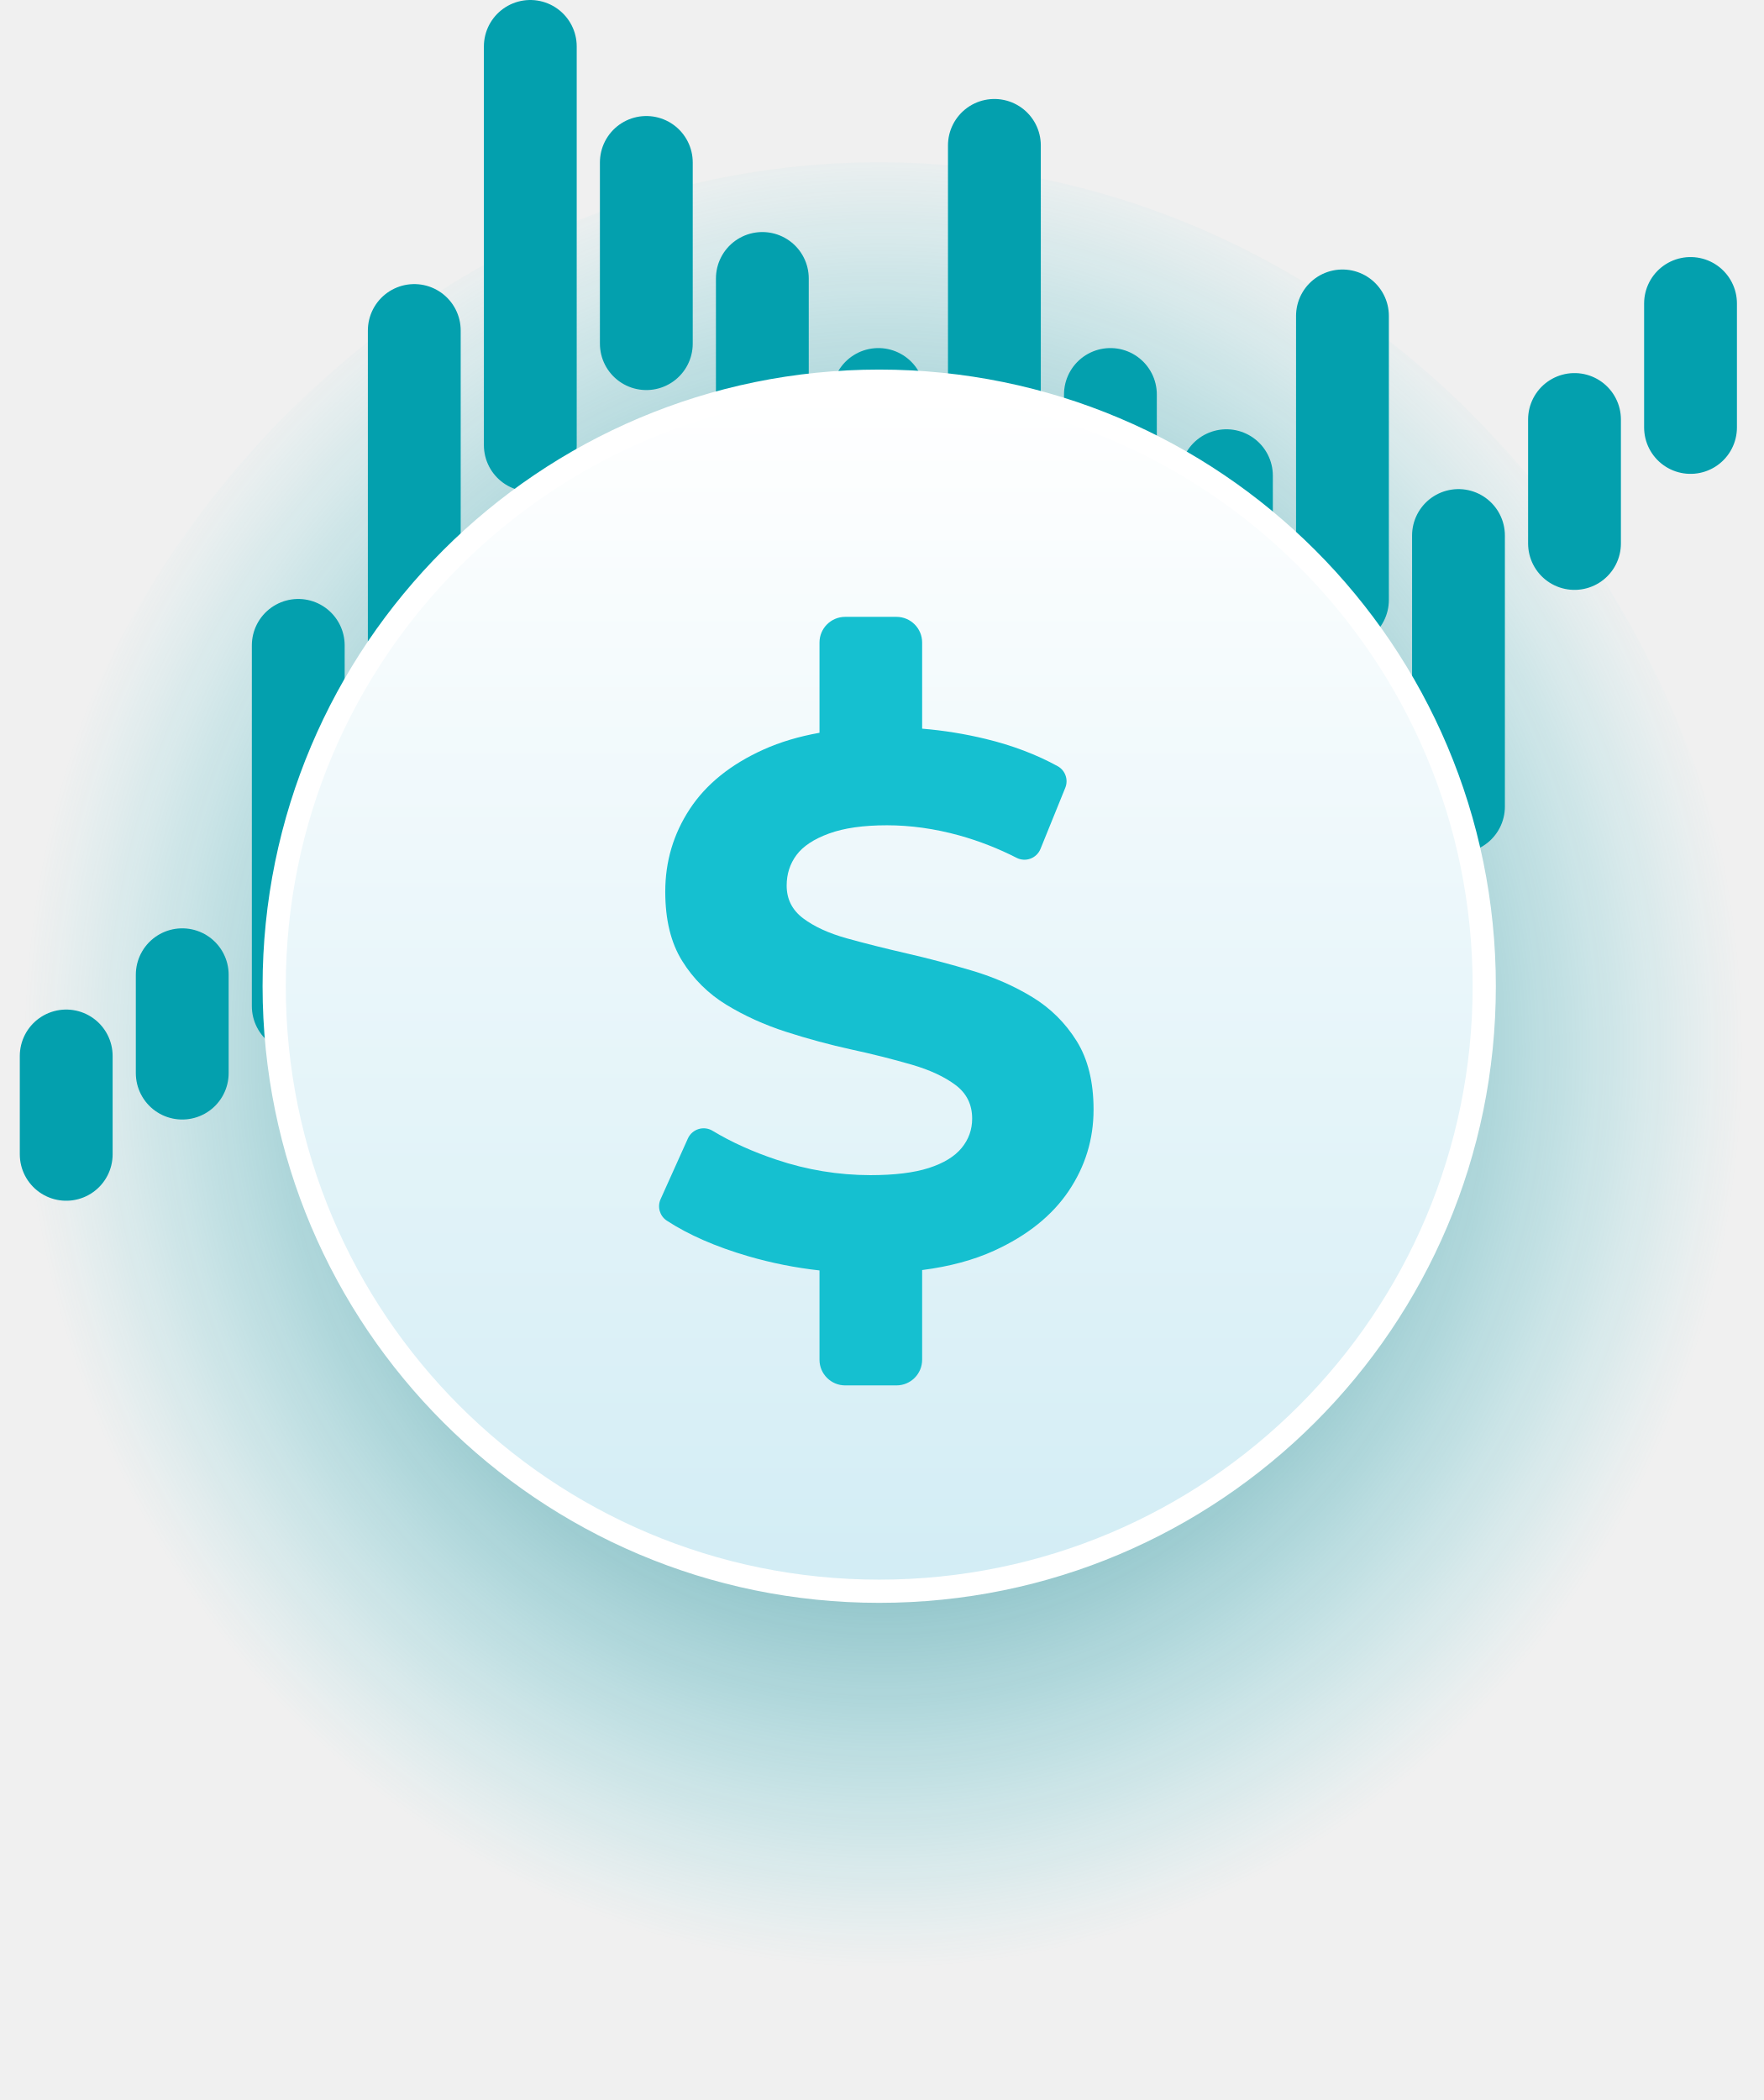
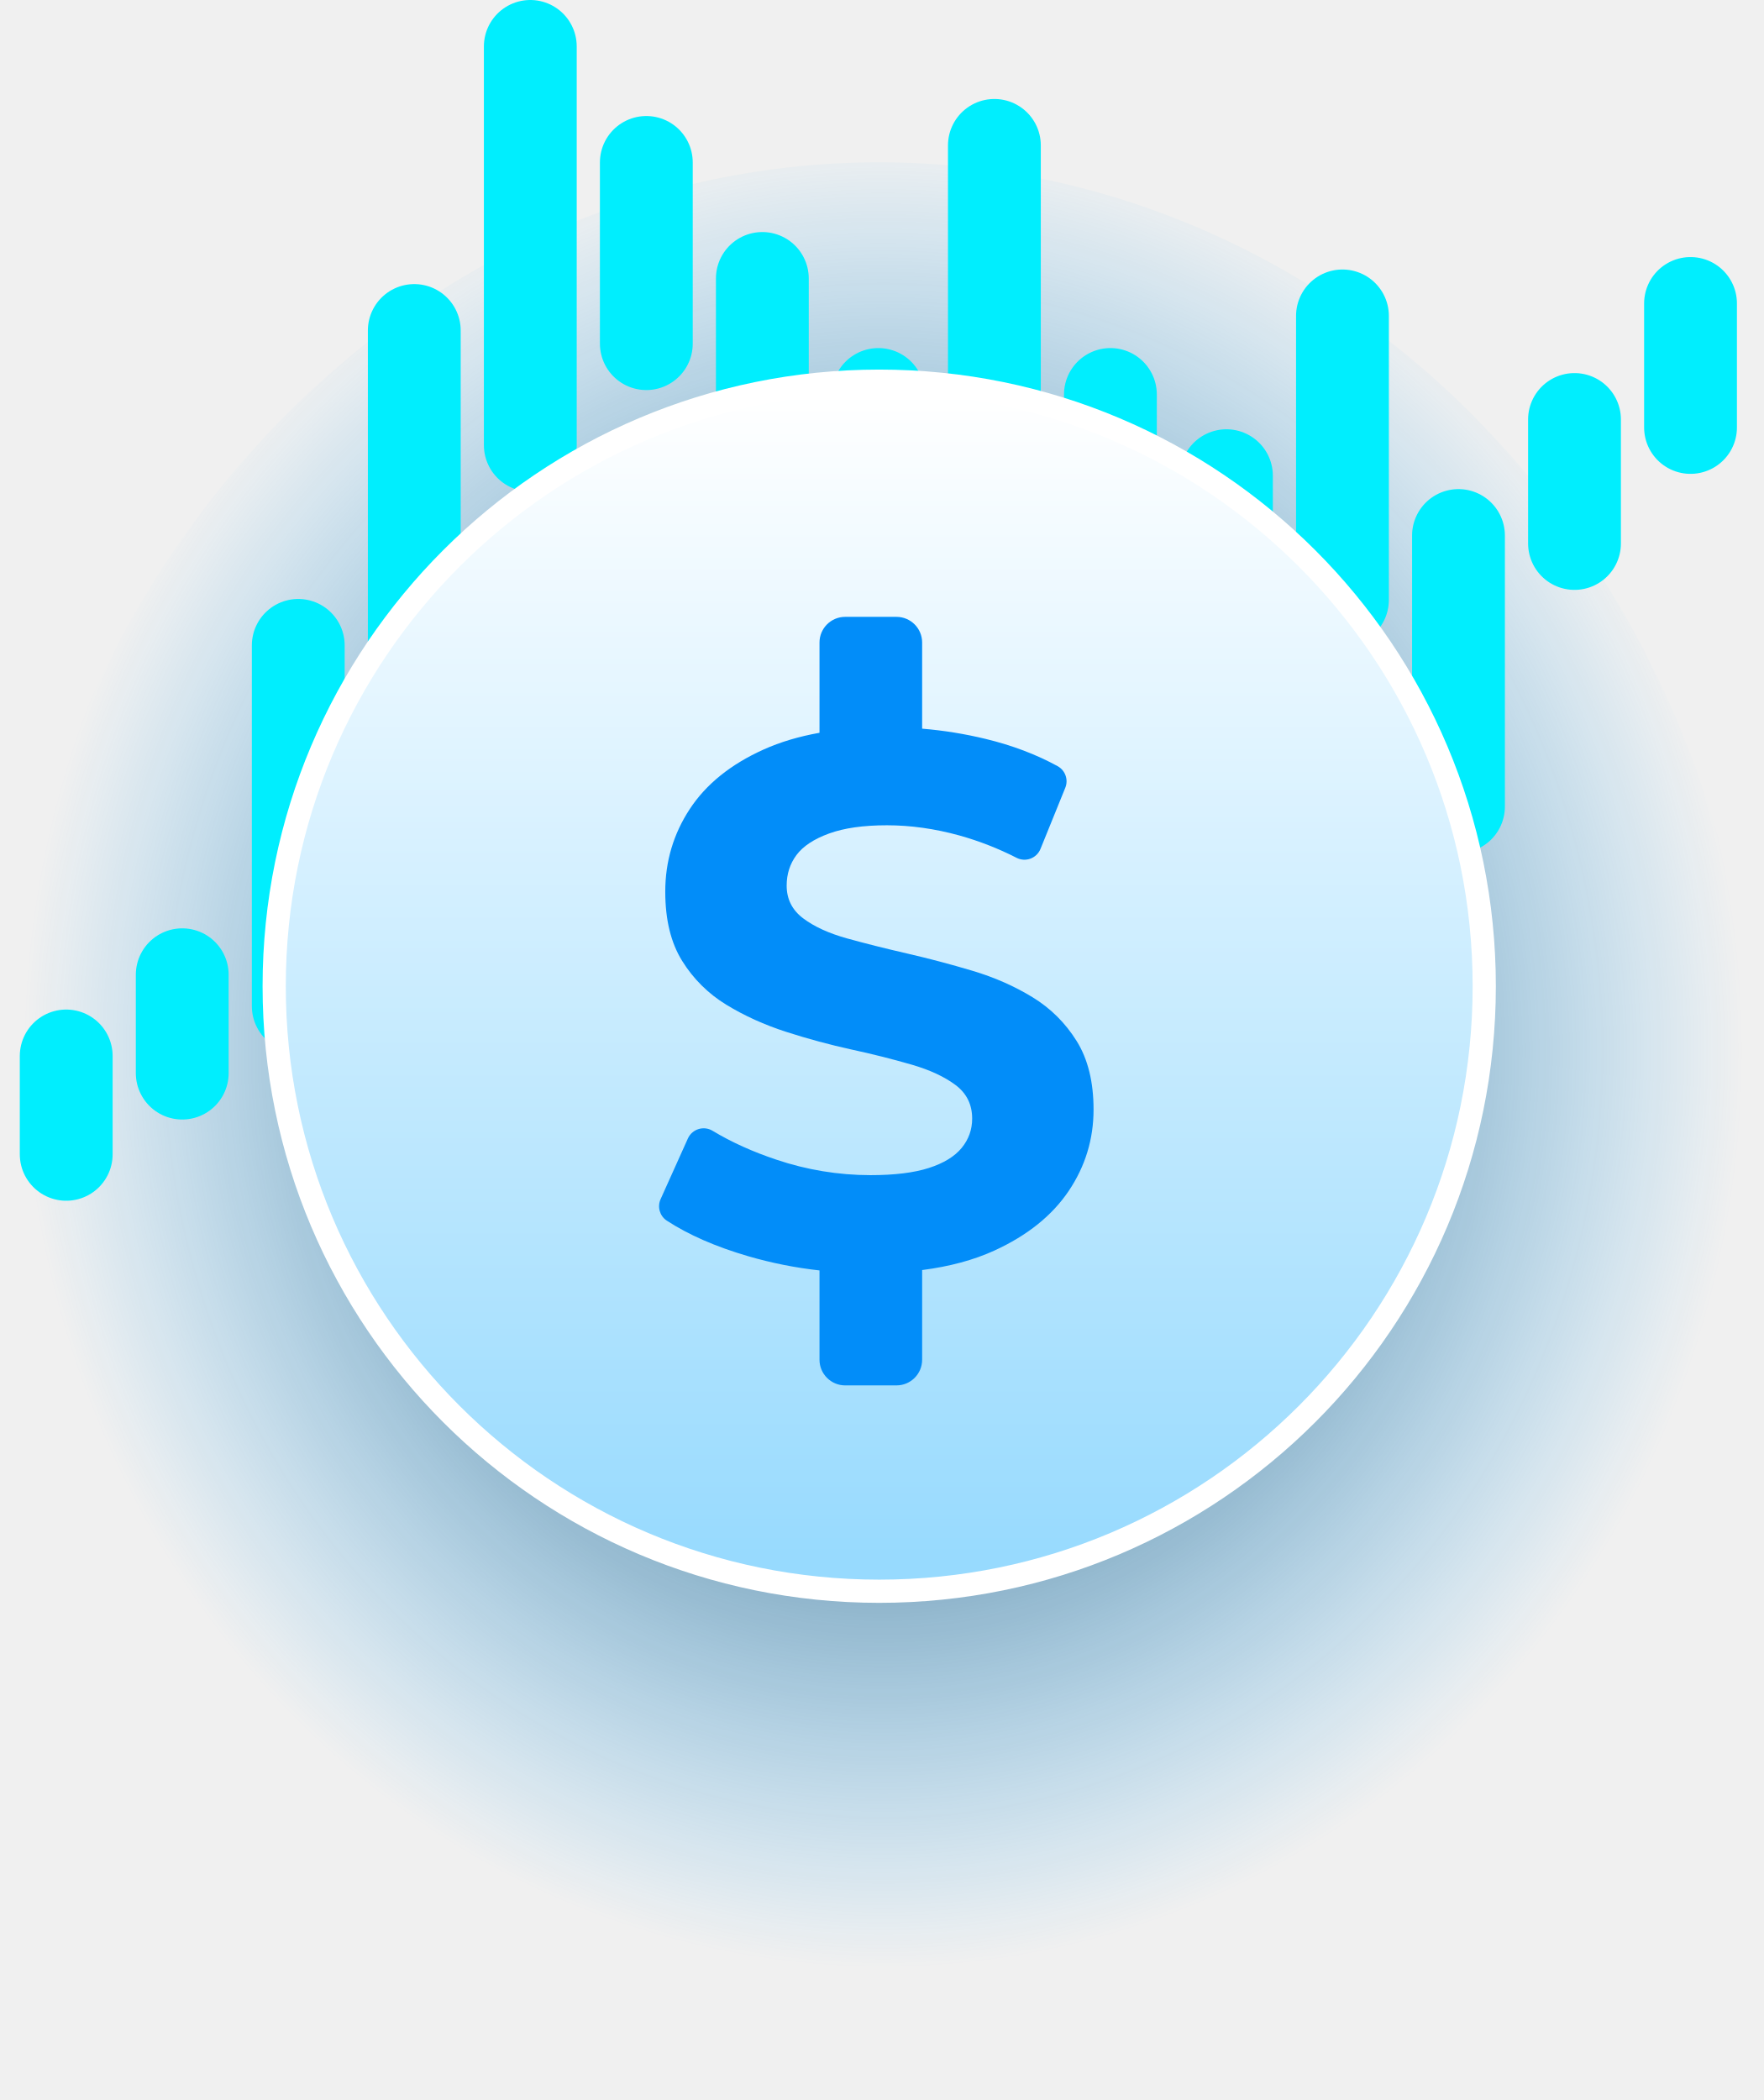
<svg xmlns="http://www.w3.org/2000/svg" viewBox="0 0 152 181" xml:space="preserve" style="fill-rule:evenodd;clip-rule:evenodd;stroke-linecap:round;stroke-linejoin:round;stroke-miterlimit:1.5">
-   <ellipse cx="75.78" cy="97.081" rx="75.78" ry="83.091" style="fill:url(#_Radial1)" />
+   <ellipse cx="75.78" cy="97.081" rx="75.78" ry="83.091" style="fill:url(#_injRadial81)" />
  <g id="lines1">
-     <path d="M15.707 84.014v8.478M35.707 28.486v29.291M55.707 14v15.619M75.707 34v15.619M95.707 34v19.643M115.707 27.229v24.478M135.707 36.156v10.686" style="fill:none;stroke:#03a0ae;stroke-width:8px" />
+     <path d="M15.707 84.014v8.478M35.707 28.486v29.291M55.707 14v15.619M75.707 34v15.619M95.707 34v19.643M115.707 27.229v24.478M135.707 36.156v10.686" style="fill:none;stroke:#00EEFE;stroke-width:8px" />
  </g>
  <g id="lines2">
-     <path d="M25.707 55.625v31.094M5.707 91.014v8.478M45.707 4v34.369M65.707 24v15.619M85.707 12.531v61.311M105.707 41v10.707M125.707 46.156V69.52M145.707 26.156v10.686" style="fill:none;stroke:#03a0ae;stroke-width:8px" />
+     <path d="M25.707 55.625v31.094M5.707 91.014v8.478M45.707 4v34.369M65.707 24v15.619M85.707 12.531v61.311M105.707 41v10.707M125.707 46.156V69.52M145.707 26.156v10.686" style="fill:none;stroke:#00EEFE;stroke-width:8px" />
  </g>
-   <circle cx="75.78" cy="85.002" r="52.148" style="fill:url(#_Linear2);stroke:#fff;stroke-width:2px;stroke-linecap:square" />
-   <path d="M70.633 109.499a36.16 36.16 0 0 1-6.145-1.225c-2.803-.819-5.146-1.845-7.032-3.076a1.487 1.487 0 0 1-.519-1.841c.61-1.366 1.654-3.682 2.352-5.23a1.49 1.49 0 0 1 2.143-.655c1.62.976 3.452 1.802 5.493 2.483a25.446 25.446 0 0 0 8.092 1.332c2.079 0 3.758-.206 5.037-.617 1.278-.412 2.22-.986 2.827-1.723.606-.736.91-1.581.91-2.534 0-1.214-.477-2.178-1.43-2.893-.953-.714-2.21-1.299-3.77-1.754a77.463 77.463 0 0 0-5.167-1.3 61.163 61.163 0 0 1-5.654-1.527c-1.885-.607-3.607-1.387-5.167-2.34a11.495 11.495 0 0 1-3.802-3.77c-.975-1.559-1.462-3.553-1.462-5.979 0-2.6.704-4.972 2.112-7.117 1.408-2.144 3.531-3.856 6.369-5.134 1.422-.64 3.026-1.12 4.813-1.44v-7.78c0-1.221.991-2.212 2.212-2.212h4.423c1.221 0 2.212.991 2.212 2.212v7.425c1.845.152 3.672.447 5.48.885 2.292.555 4.361 1.339 6.209 2.353.653.368.931 1.163.648 1.857-.565 1.402-1.513 3.733-2.137 5.27a1.49 1.49 0 0 1-2.059.767 26.605 26.605 0 0 0-4.935-1.928c-2.123-.585-4.203-.877-6.24-.877-2.036 0-3.704.238-5.004.715-1.3.476-2.231 1.094-2.795 1.852-.563.758-.844 1.636-.844 2.632 0 1.17.476 2.112 1.429 2.827.954.715 2.21 1.289 3.77 1.723 1.56.433 3.282.866 5.167 1.299 1.885.434 3.769.932 5.654 1.495 1.885.563 3.607 1.322 5.167 2.275 1.56.953 2.827 2.21 3.802 3.769.975 1.56 1.462 3.532 1.462 5.915 0 2.556-.715 4.896-2.144 7.019-1.43 2.123-3.564 3.834-6.402 5.134-1.782.816-3.857 1.376-6.228 1.68v7.73a2.213 2.213 0 0 1-2.212 2.212h-4.423a2.213 2.213 0 0 1-2.212-2.212v-7.697Z" style="fill:#15c0d0" />
+   <circle cx="75.78" cy="85.002" r="52.148" style="fill:url(#_injLinear82);stroke:#fff;stroke-width:2px;stroke-linecap:square" />
+   <path d="M70.633 109.499a36.16 36.16 0 0 1-6.145-1.225c-2.803-.819-5.146-1.845-7.032-3.076a1.487 1.487 0 0 1-.519-1.841c.61-1.366 1.654-3.682 2.352-5.23a1.49 1.49 0 0 1 2.143-.655c1.62.976 3.452 1.802 5.493 2.483a25.446 25.446 0 0 0 8.092 1.332c2.079 0 3.758-.206 5.037-.617 1.278-.412 2.22-.986 2.827-1.723.606-.736.91-1.581.91-2.534 0-1.214-.477-2.178-1.43-2.893-.953-.714-2.21-1.299-3.77-1.754a77.463 77.463 0 0 0-5.167-1.3 61.163 61.163 0 0 1-5.654-1.527c-1.885-.607-3.607-1.387-5.167-2.34a11.495 11.495 0 0 1-3.802-3.77c-.975-1.559-1.462-3.553-1.462-5.979 0-2.6.704-4.972 2.112-7.117 1.408-2.144 3.531-3.856 6.369-5.134 1.422-.64 3.026-1.12 4.813-1.44v-7.78c0-1.221.991-2.212 2.212-2.212h4.423c1.221 0 2.212.991 2.212 2.212v7.425c1.845.152 3.672.447 5.48.885 2.292.555 4.361 1.339 6.209 2.353.653.368.931 1.163.648 1.857-.565 1.402-1.513 3.733-2.137 5.27a1.49 1.49 0 0 1-2.059.767 26.605 26.605 0 0 0-4.935-1.928c-2.123-.585-4.203-.877-6.24-.877-2.036 0-3.704.238-5.004.715-1.3.476-2.231 1.094-2.795 1.852-.563.758-.844 1.636-.844 2.632 0 1.17.476 2.112 1.429 2.827.954.715 2.21 1.289 3.77 1.723 1.56.433 3.282.866 5.167 1.299 1.885.434 3.769.932 5.654 1.495 1.885.563 3.607 1.322 5.167 2.275 1.56.953 2.827 2.21 3.802 3.769.975 1.56 1.462 3.532 1.462 5.915 0 2.556-.715 4.896-2.144 7.019-1.43 2.123-3.564 3.834-6.402 5.134-1.782.816-3.857 1.376-6.228 1.68v7.73a2.213 2.213 0 0 1-2.212 2.212h-4.423a2.213 2.213 0 0 1-2.212-2.212v-7.697Z" style="fill:#028DF9" />
  <defs>
-     <radialGradient id="_Radial1" cx="0" cy="0" r="1" gradientUnits="userSpaceOnUse" gradientTransform="matrix(-74.4339 0 0 -78.6155 76.133 90.61)">
-       <stop offset="0" style="stop-color:#013a40;stop-opacity:1" />
-       <stop offset="1" style="stop-color:#1ac1d2;stop-opacity:0" />
+     <radialGradient id="_injRadial81" cx="0" cy="0" r="1" gradientUnits="userSpaceOnUse" gradientTransform="matrix(-74.4339 0 0 -78.6155 76.133 90.61)">
+       <stop offset="0" style="stop-color:#000000;stop-opacity:1" />
+       <stop offset="1" style="stop-color:#029CFA;stop-opacity:0" />
    </radialGradient>
-     <linearGradient id="_Linear2" x1="0" y1="0" x2="1" y2="0" gradientUnits="userSpaceOnUse" gradientTransform="rotate(90 24.027 58.038) scale(100.957)">
+     <linearGradient id="_injLinear82" x1="0" y1="0" x2="1" y2="0" gradientUnits="userSpaceOnUse" gradientTransform="rotate(90 24.027 58.038) scale(100.957)">
      <stop offset="0" style="stop-color:white;stop-opacity:1" />
-       <stop offset="1" style="stop-color:#d3edf5;stop-opacity:1" />
+       <stop offset="1" style="stop-color:#97DAFE;stop-opacity:1" />
    </linearGradient>
  </defs>
  <style>
    #lines1,
    #lines2 {
        transform: translateY(0);
        transition: all 0.5s ease;
        transform-origin: center;
    }
    svg:hover #lines1 {
        transform: translateY(-5px); 
        transition: all 0.5s ease;
    }
    svg:hover #lines2 {
        transform: translateY(10px); 
        transition: all 0.5s ease;
    }
    </style>
</svg>
